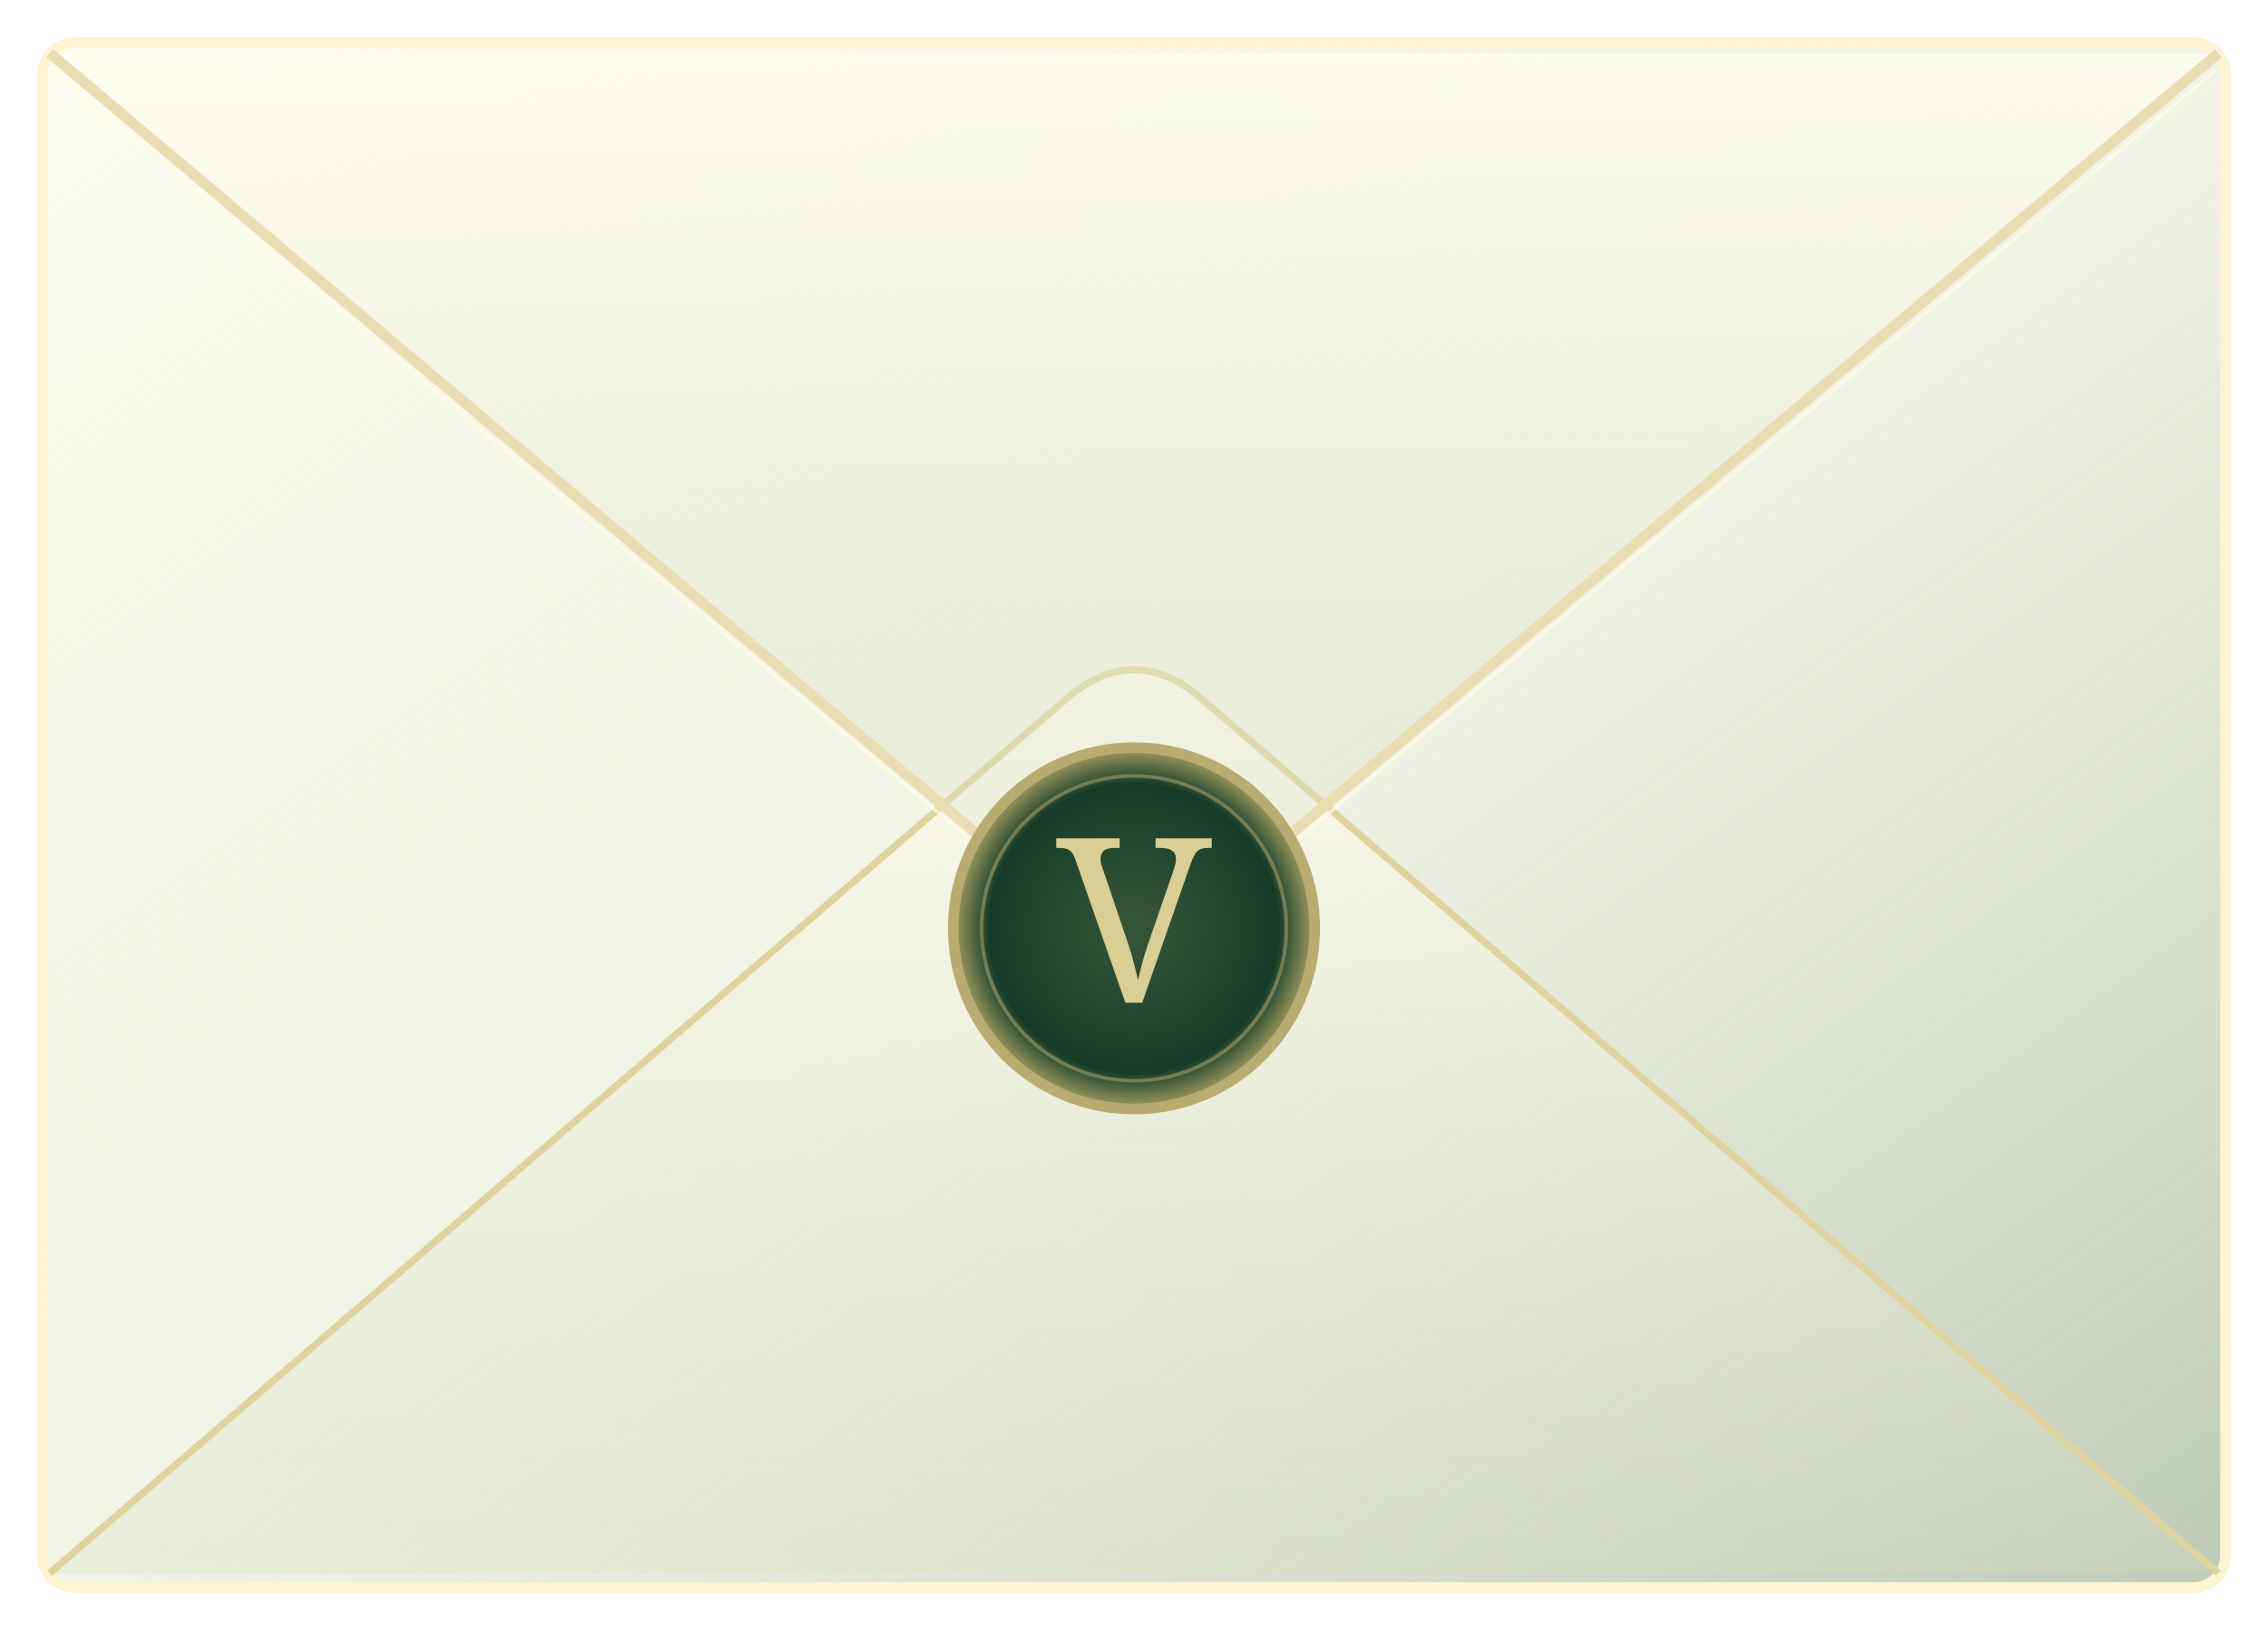
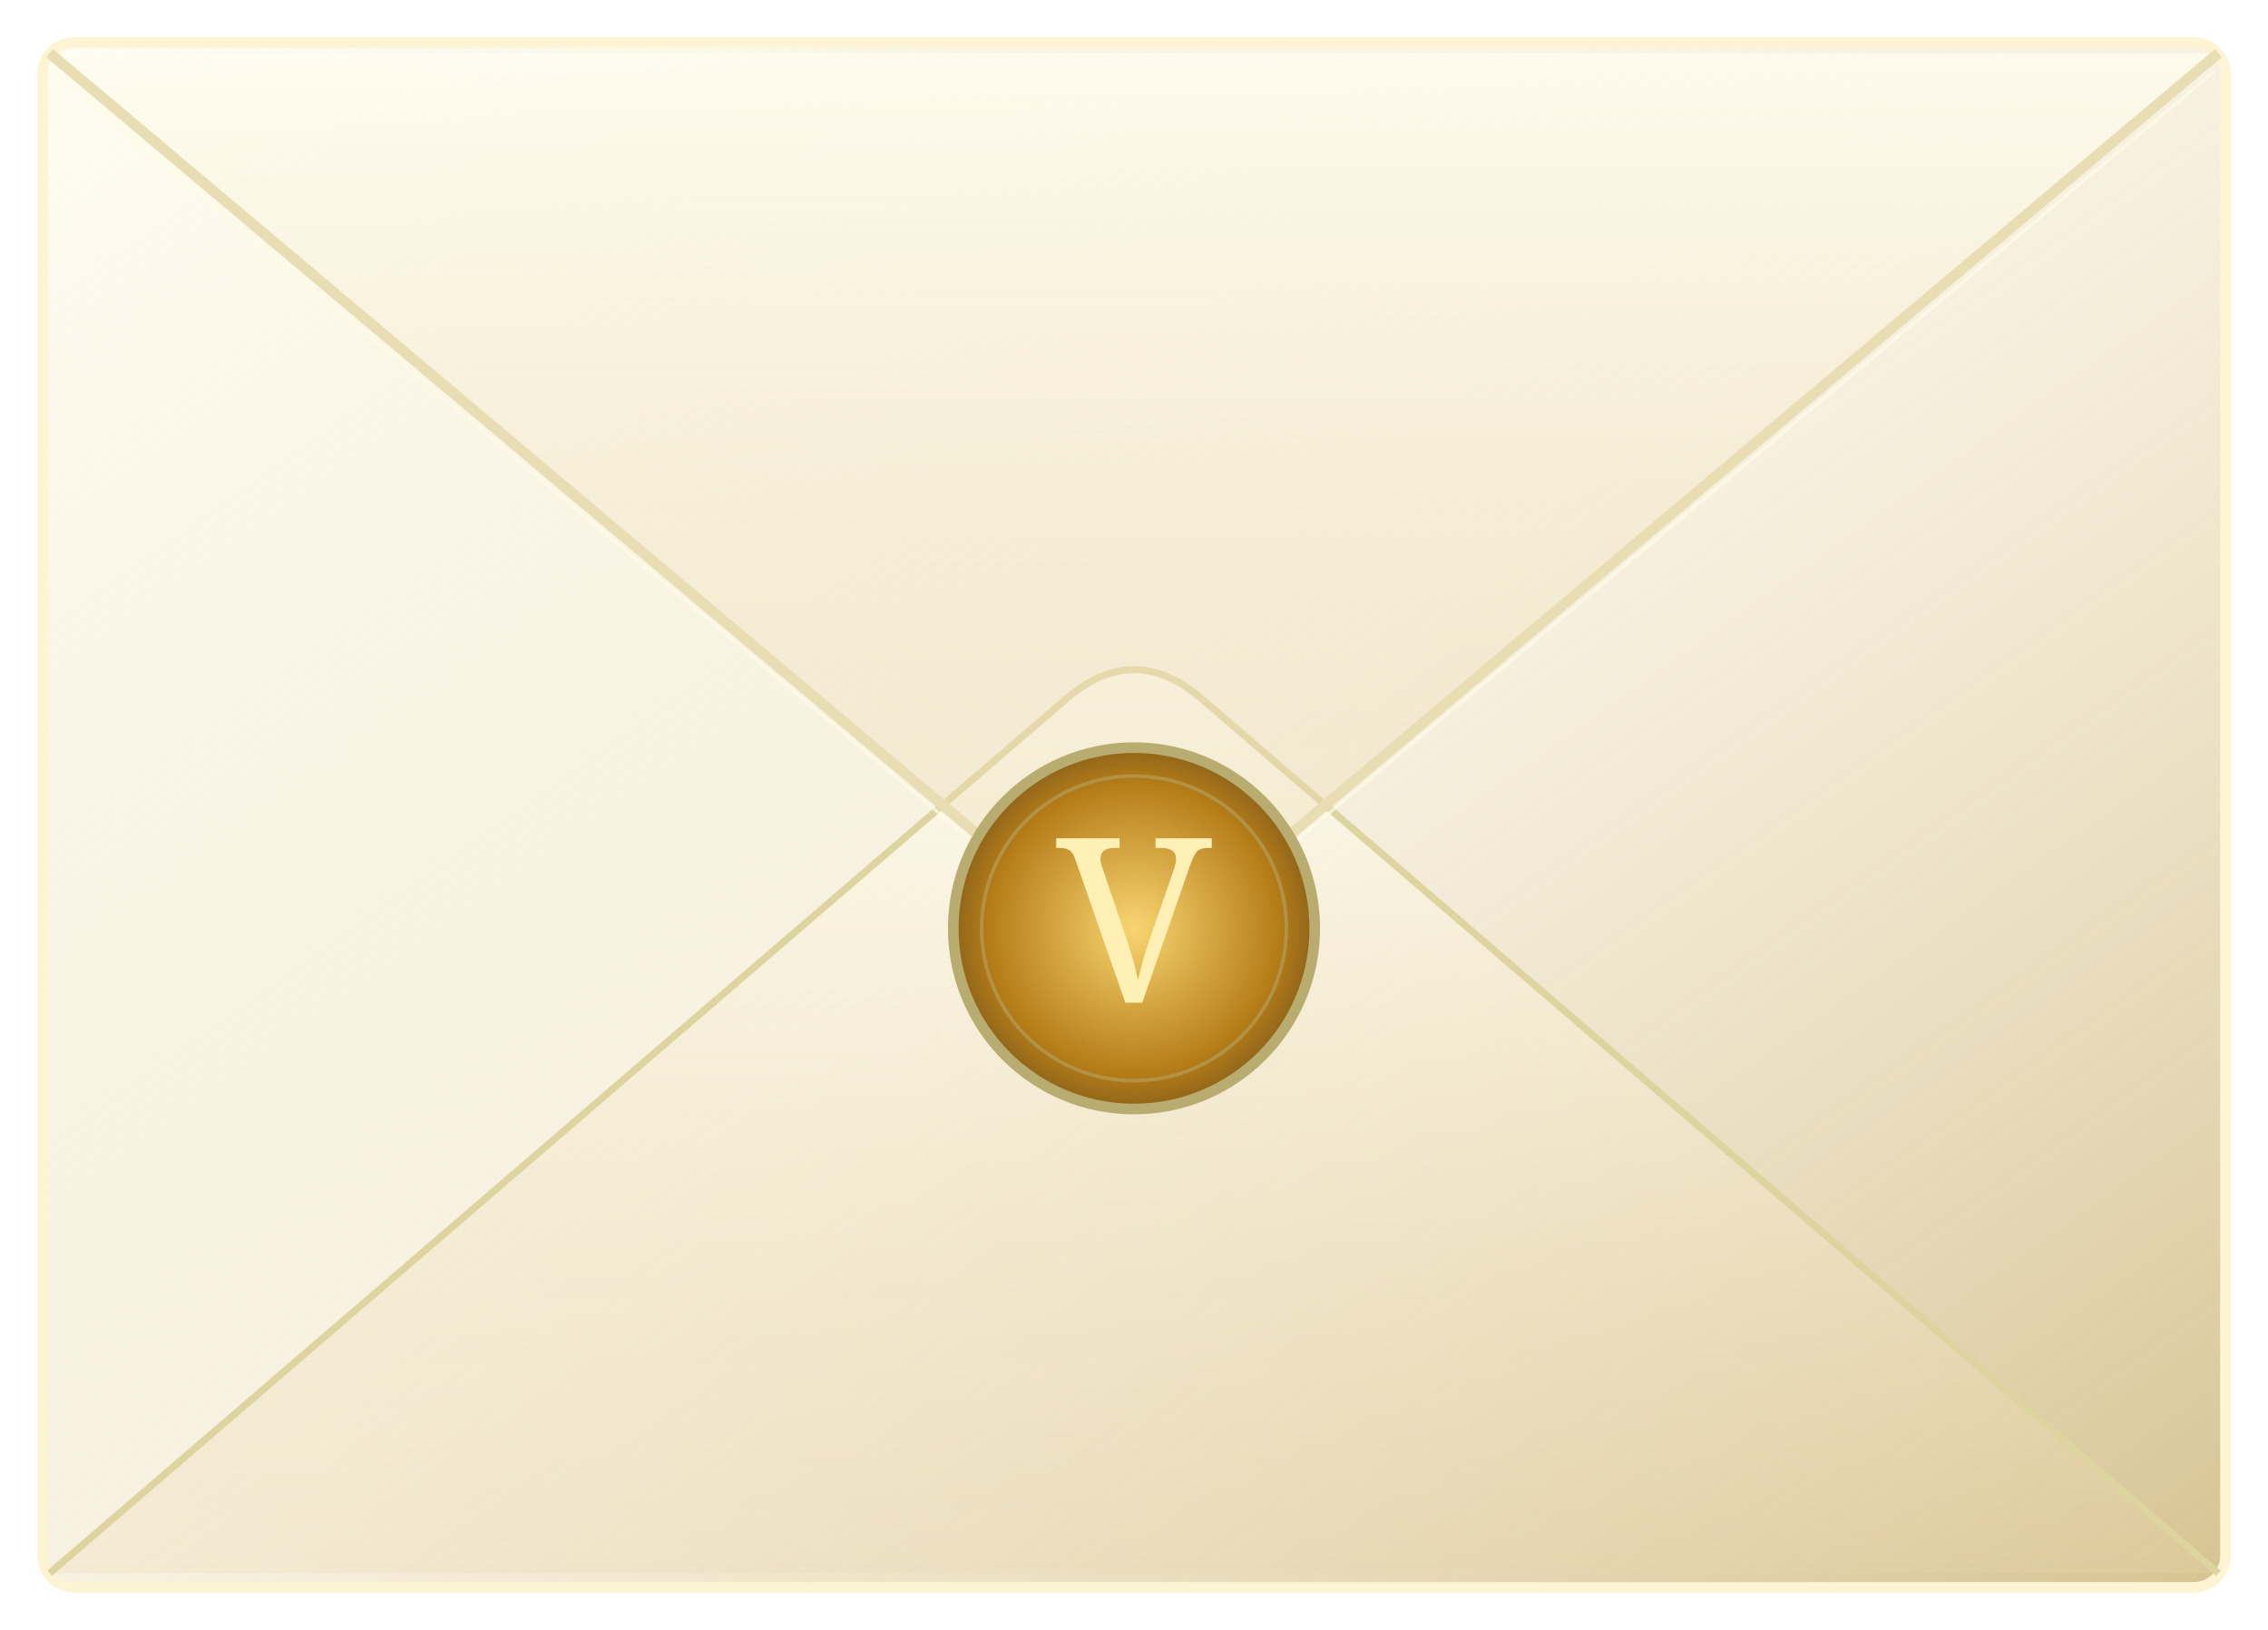
<svg xmlns="http://www.w3.org/2000/svg" width="640" height="460" viewBox="0 0 640 460">
  <defs>
    <linearGradient id="paper" x2="1" y2="1">
      <stop stop-color="#fffdf0" stop-opacity=".86" />
-       <stop offset=".5" stop-color="#e1e6cb" stop-opacity=".48" />
-       <stop offset="1" stop-color="#aebca5" stop-opacity=".8" />
+       <stop offset=".5" stop-color="#f0e3c3" stop-opacity=".48" />
+       <stop offset="1" stop-color="#ccb477" stop-opacity=".8" />
    </linearGradient>
    <linearGradient id="flap" x2="0" y2="1">
      <stop stop-color="#fffdf0" stop-opacity=".8" />
-       <stop offset="1" stop-color="#d8ddc2" stop-opacity=".25" />
+       <stop offset="1" stop-color="#ead6aa" stop-opacity=".25" />
    </linearGradient>
    <radialGradient id="seal">
-       <stop stop-color="#36563a" />
-       <stop offset=".8" stop-color="#163c29" />
-       <stop offset="1" stop-color="#a49e61" />
+       <stop stop-color="#f8d572" />
+       <stop offset=".8" stop-color="#b57d18" />
+       <stop offset="1" stop-color="#8e641b" />
    </radialGradient>
  </defs>
  <rect x="12" y="12" width="616" height="436" rx="9" fill="url(#paper)" stroke="#fcf4d2" stroke-width="3" />
  <path d="M14 444 300 198Q320 180 340 198L626 444" fill="url(#flap)" stroke="#ded4a0" stroke-width="2" />
  <path d="M14 15 299 255Q320 273 341 255L626 15" fill="url(#flap)" stroke="#e9deb3" stroke-width="3" />
  <path d="M15 20 299 258M625 20 341 258" stroke="#fffbe4" stroke-opacity=".7" />
  <circle cx="320" cy="262" r="51" fill="url(#seal)" stroke="#b8ac70" stroke-width="3" />
  <circle cx="320" cy="262" r="43" fill="none" stroke="#b8ac70" stroke-opacity=".5" />
-   <text x="320" y="283" text-anchor="middle" fill="#d9cf94" font-size="65" font-family="Georgia,serif">V</text>
+   <text x="320" y="283" text-anchor="middle" fill="#fff0b5" font-size="65" font-family="Georgia,serif">V</text>
</svg>
